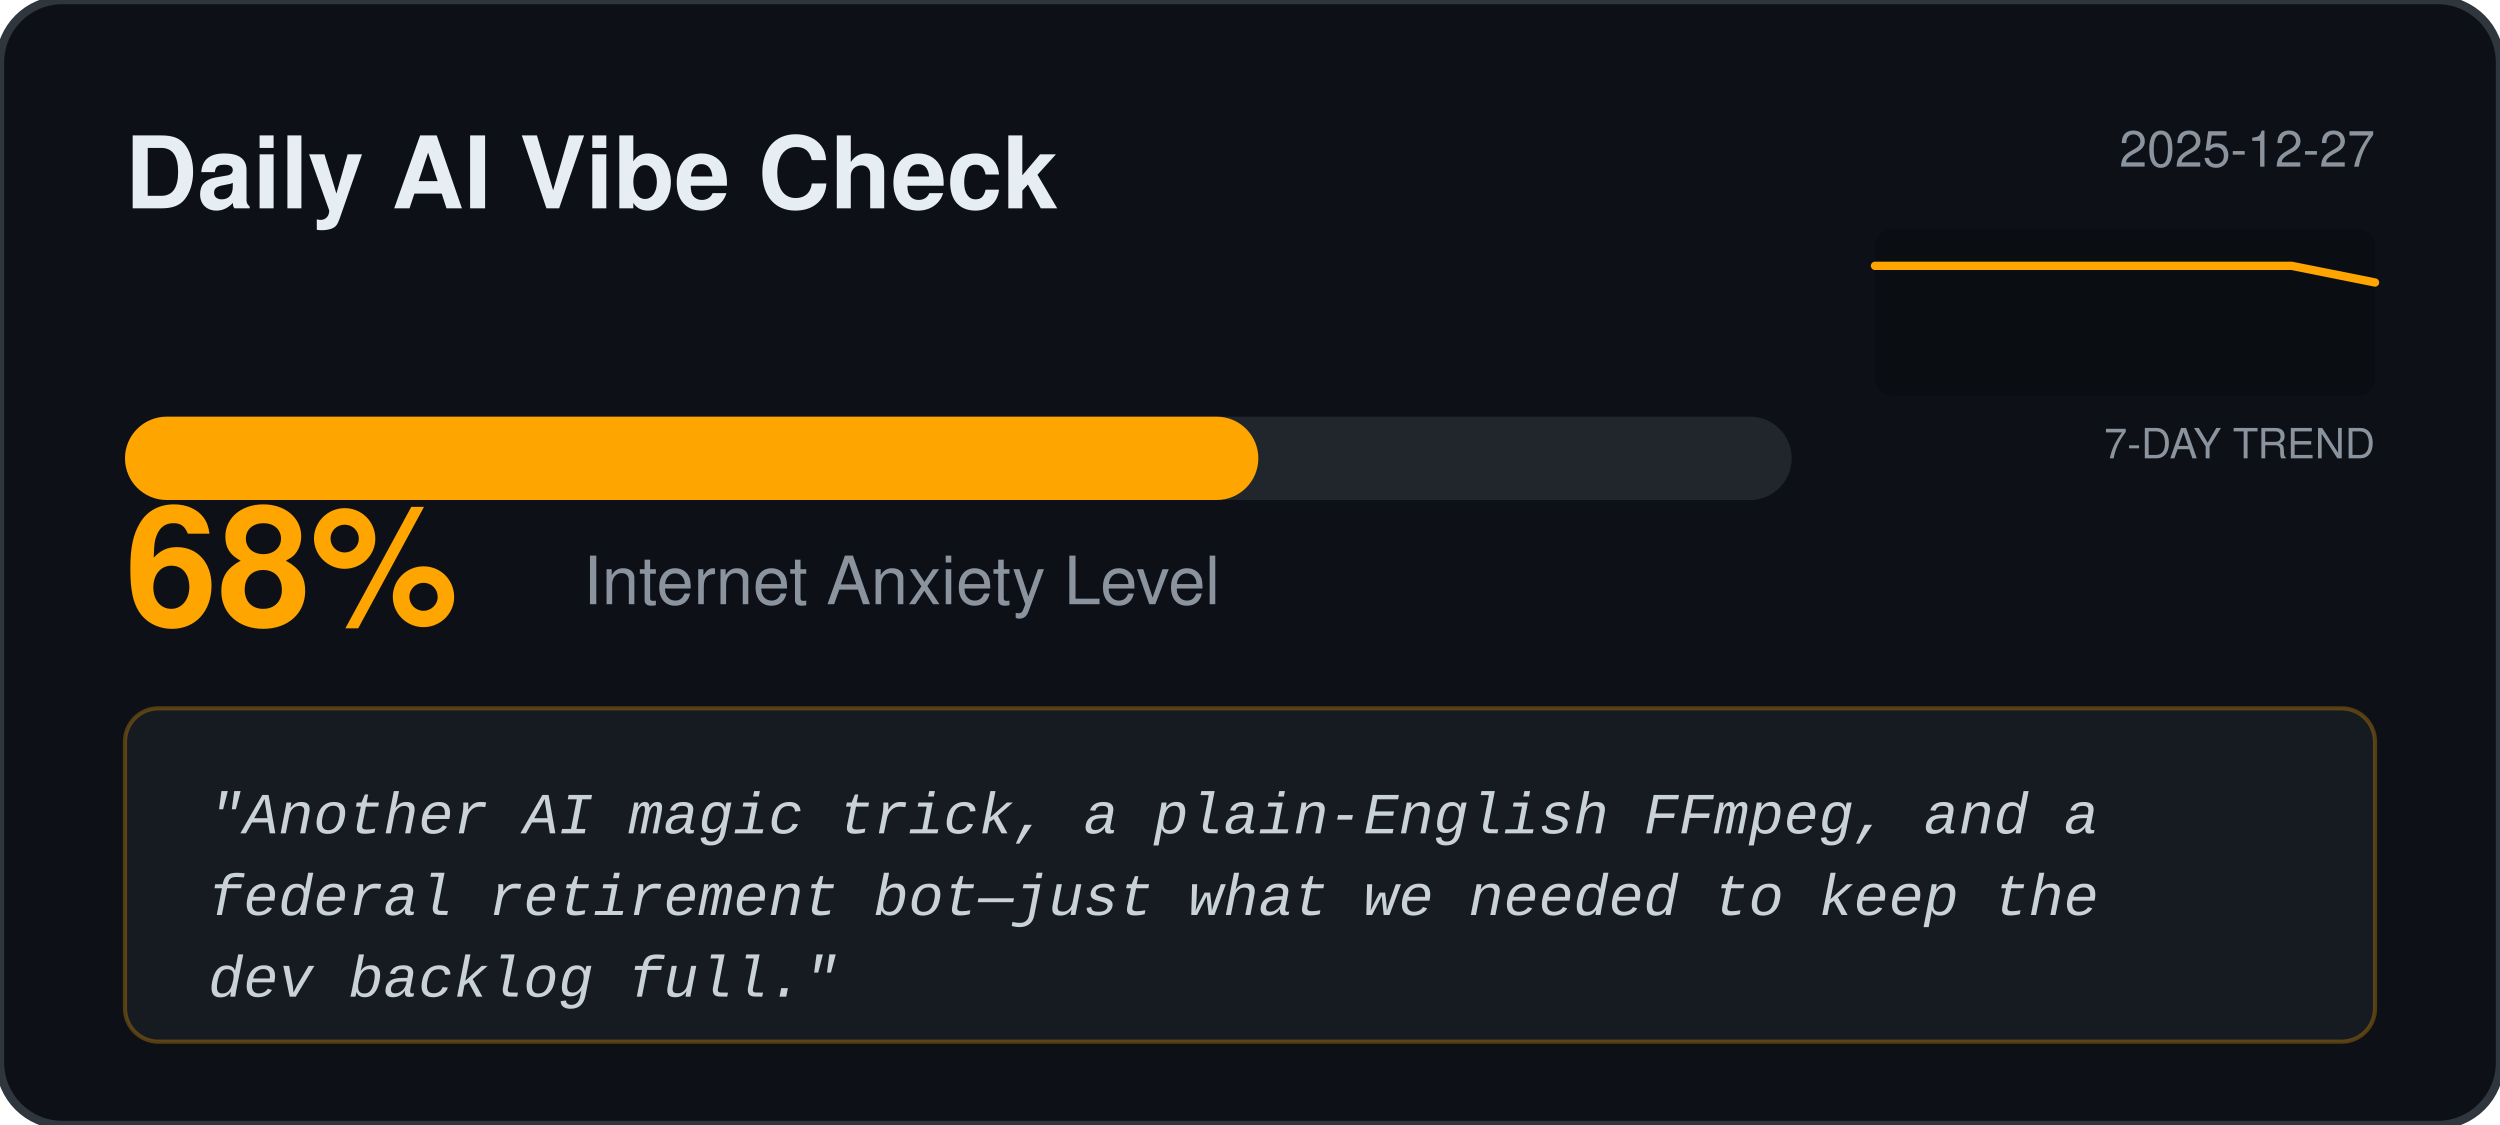
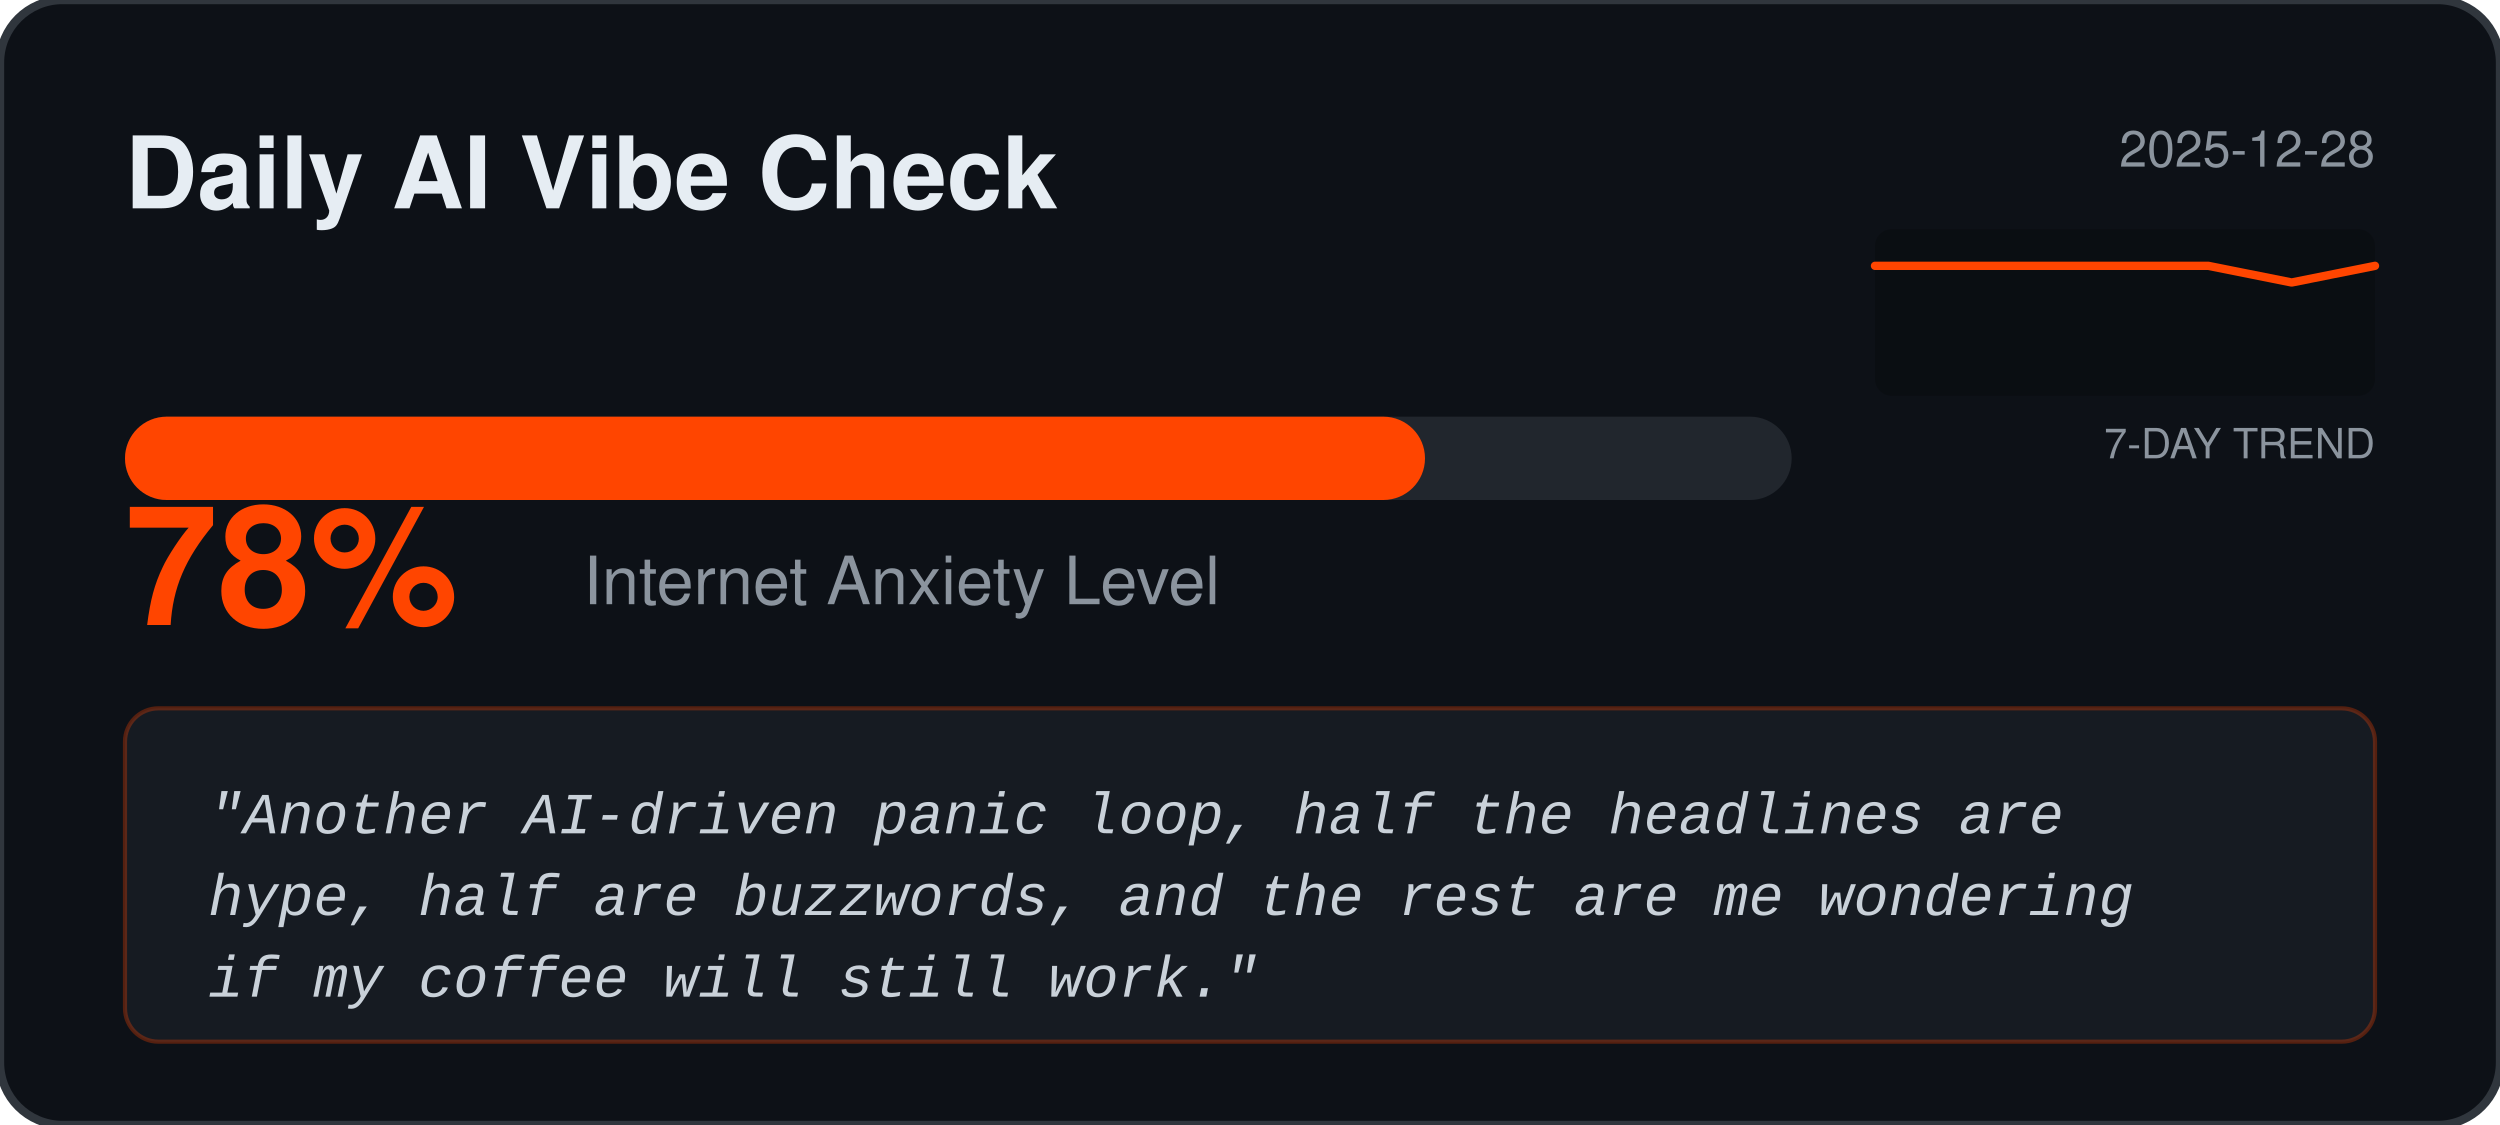
<svg xmlns="http://www.w3.org/2000/svg" width="600" height="270" viewBox="0 0 600 270" fill="none">
  <rect width="600" height="270" rx="15" fill="#0D1117" stroke="#30363D" stroke-width="2" />
  <text x="30" y="50" fill="#E6EDF3" font-family="Segoe UI, Helvetica, sans-serif" font-weight="bold" font-size="24">Daily AI Vibe Check</text>
-   <text x="570" y="40" fill="#8B949E" font-family="Segoe UI, Helvetica, sans-serif" font-size="12" text-anchor="end">2025-12-27</text>
+   <text x="570" y="40" fill="#8B949E" font-family="Segoe UI, Helvetica, sans-serif" font-size="12" text-anchor="end">2025-12-28</text>
  <rect x="450" y="55" width="120" height="40" fill="#000000" fill-opacity="0.2" rx="4" />
  <text x="570" y="110" fill="#8B949E" font-family="Segoe UI, Helvetica, sans-serif" font-size="10" text-anchor="end">7-DAY TREND</text>
-   <polyline points="450.0,63.8 470.0,63.8 490.0,63.8 510.0,63.8 530.0,63.8 550.0,63.8 570.0,67.8" fill="none" stroke="#FFA500" stroke-width="2" stroke-linecap="round" stroke-linejoin="round" />
+   <polyline points="450.0,63.8 470.0,63.8 490.0,63.8 510.0,63.8 530.0,63.8 550.0,67.8 570.0,63.8" fill="none" stroke="#FF4500" stroke-width="2" stroke-linecap="round" stroke-linejoin="round" />
  <rect x="30" y="100" width="400" height="20" rx="10" fill="#21262D" />
-   <rect x="30" y="100" width="272.0" height="20" rx="10" fill="#FFA500" />
-   <text x="30" y="150" fill="#FFA500" font-family="Segoe UI, Helvetica, sans-serif" font-weight="bold" font-size="40">68%</text>
+   <rect x="30" y="100" width="312.0" height="20" rx="10" fill="#FF4500" />
+   <text x="30" y="150" fill="#FF4500" font-family="Segoe UI, Helvetica, sans-serif" font-weight="bold" font-size="40">78%</text>
  <text x="140" y="145" fill="#8B949E" font-family="Segoe UI, Helvetica, sans-serif" font-size="16">Internet Anxiety Level</text>
-   <rect x="30" y="170" width="540" height="80" rx="8" fill="#161B22" stroke="#FFA500" stroke-opacity="0.3" />
+   <rect x="30" y="170" width="540" height="80" rx="8" fill="#161B22" stroke="#FF4500" stroke-opacity="0.3" />
  <text x="50" y="200" fill="#C9D1D9" font-family="Courier New, monospace" font-size="14" font-style="italic">
-     <tspan x="50" dy="0">"Another AI magic trick, a plain‑English FFmpeg, and a</tspan>
-     <tspan x="50" dy="1.4em">federal retirement bot—just what we needed to keep the</tspan>
-     <tspan x="50" dy="1.4em">dev backlog full."</tspan>
+     <tspan x="50" dy="0">"Another AI‑driven panic loop, half the headlines are</tspan>
+     <tspan x="50" dy="1.4em">hype, half are buzzwords, and the rest are me wondering</tspan>
+     <tspan x="50" dy="1.4em">if my coffee will still work."</tspan>
  </text>
</svg>
